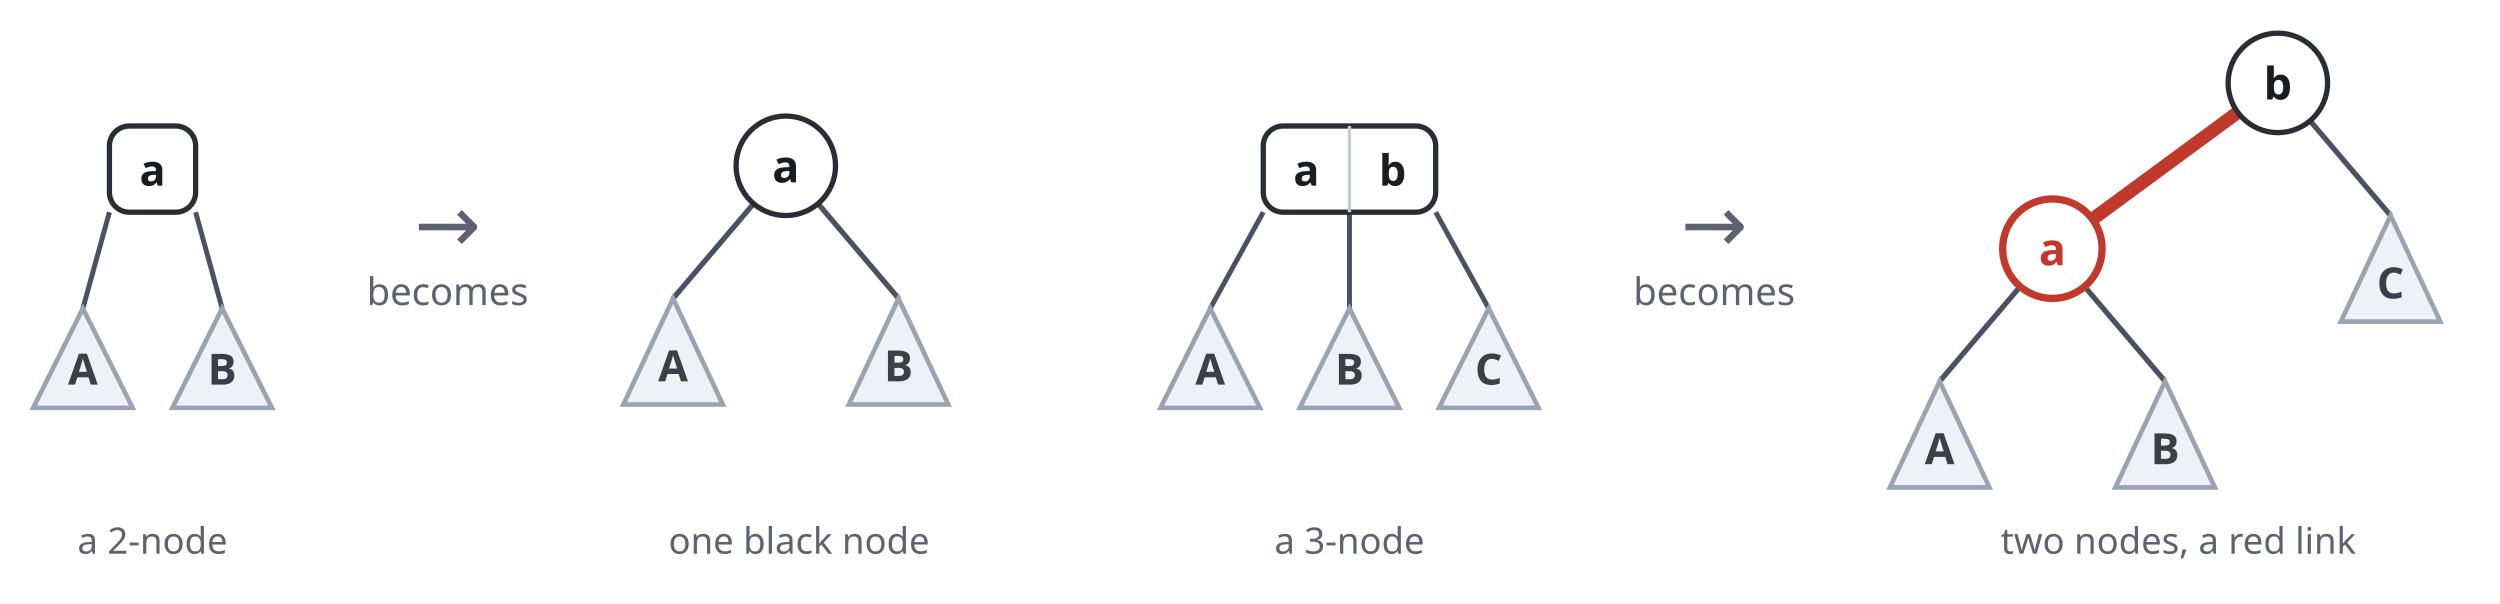
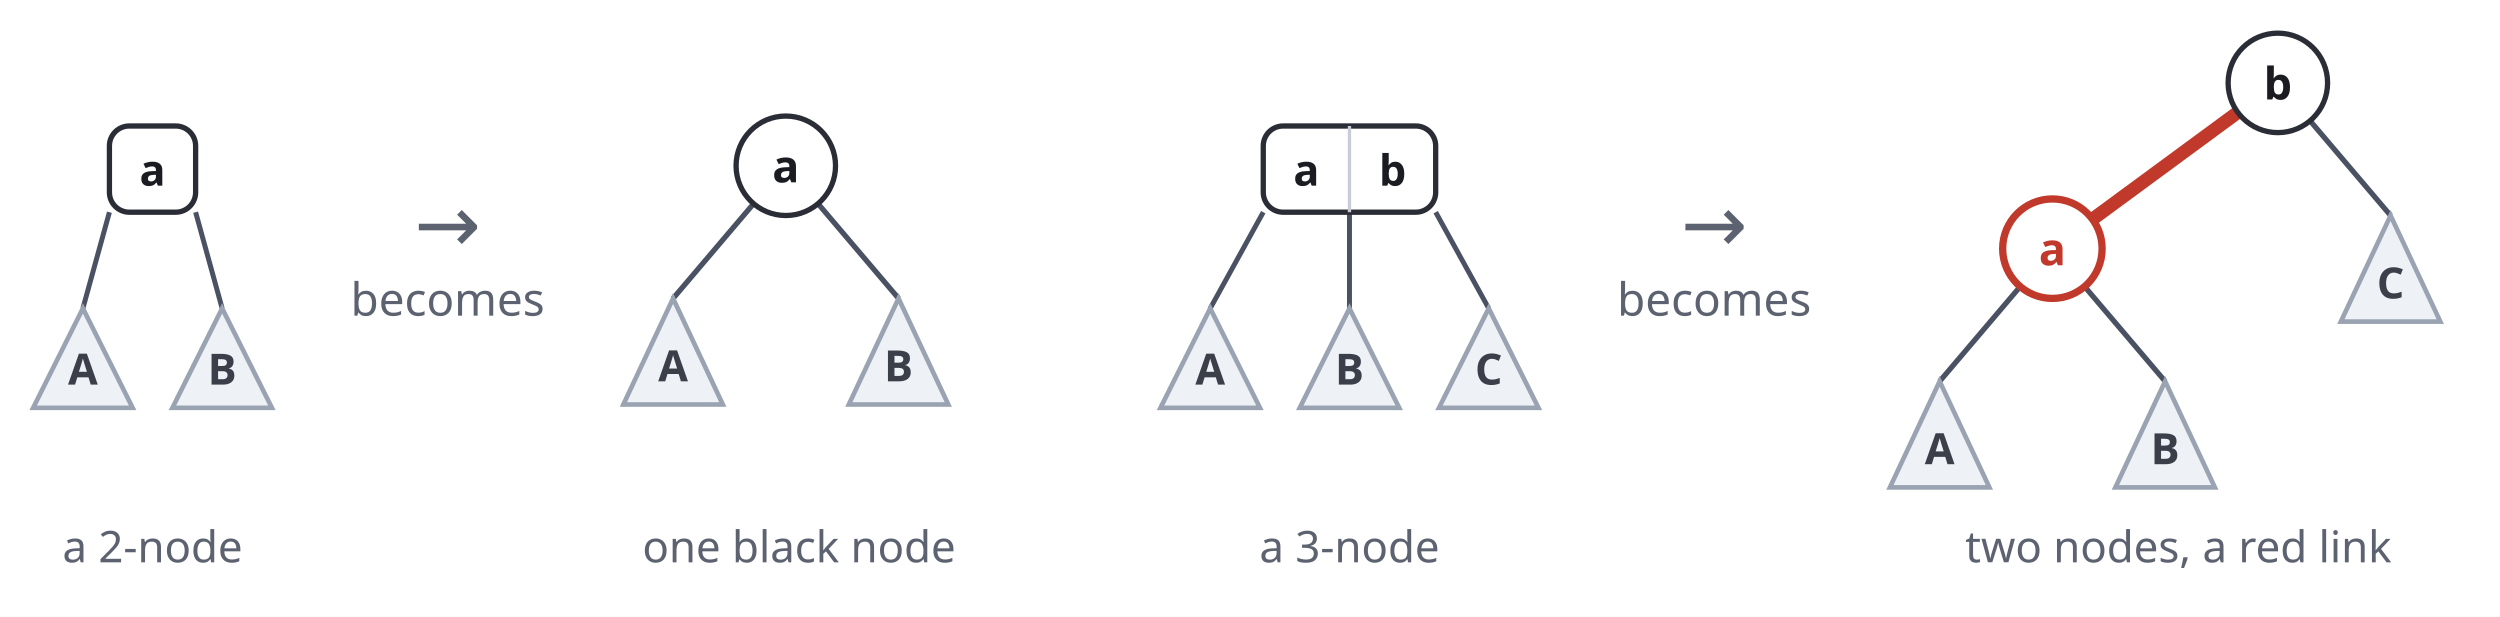
- <svg xmlns="http://www.w3.org/2000/svg" width="754" height="182" viewBox="0 0 754 182" role="img" font-family="system-ui, sans-serif" aria-label="A 2-node, 2-3 view: the node holding a at the top; the node holding a has children, left to right, subtree A, subtree B, becomes a at the root; a has left child subtree A by a black link and right child subtree B by a black link. A 3-node, 2-3 view: the node holding a and b at the top; the node holding a and b has children, left to right, subtree A, subtree B, subtree C, becomes b at the root; b has left child a by a red link and right child subtree C by a black link; a has left child subtree A by a black link and right child subtree B by a black link.">
-   <rect width="754" height="182" fill="#fff" />
+ <svg xmlns="http://www.w3.org/2000/svg" width="754" height="186" viewBox="0 0 754 186" role="img" font-family="system-ui, sans-serif" aria-label="A 2-node, 2-3 view: the node holding a at the top; the node holding a has children, left to right, subtree A, subtree B, becomes a at the root; a has left child subtree A by a black link and right child subtree B by a black link. A 3-node, 2-3 view: the node holding a and b at the top; the node holding a and b has children, left to right, subtree A, subtree B, subtree C, becomes b at the root; b has left child a by a red link and right child subtree C by a black link; a has left child subtree A by a black link and right child subtree B by a black link.">
+   <rect width="754" height="186" fill="#fff" />
  <line x1="33" y1="64" x2="25" y2="93" stroke="#4a5163" stroke-width="1.5" />
  <line x1="59" y1="64" x2="67" y2="93" stroke="#4a5163" stroke-width="1.5" />
  <path d="M25,93 L10,123 L40,123 Z" fill="#eef1f6" stroke="#9aa3b2" stroke-width="1.4" />
  <text x="25" y="116" font-size="13" font-weight="600" fill="#3a3f4a" text-anchor="middle">A</text>
  <path d="M67,93 L52,123 L82,123 Z" fill="#eef1f6" stroke="#9aa3b2" stroke-width="1.4" />
  <text x="67" y="116" font-size="13" font-weight="600" fill="#3a3f4a" text-anchor="middle">B</text>
  <rect x="33" y="38" width="26" height="26" rx="6" fill="#fff" stroke="#2a2d36" stroke-width="1.6" />
  <text x="46" y="56" font-size="13" font-weight="600" fill="#1a1c22" text-anchor="middle">a</text>
-   <text x="46" y="167" font-size="11" font-weight="400" fill="#5c6270" text-anchor="middle">a 2-node</text>
+   <text x="46" y="169.6" font-size="13.2" font-weight="400" fill="#5c6270" text-anchor="middle">a 2-node</text>
  <text x="135" y="76" font-size="24" font-weight="400" fill="#5c6270" text-anchor="middle">→</text>
-   <text x="135" y="92" font-size="11.5" font-weight="400" fill="#5c6270" text-anchor="middle">becomes</text>
+   <text x="135" y="95.2" font-size="13.8" font-weight="400" fill="#5c6270" text-anchor="middle">becomes</text>
  <line x1="237" y1="50" x2="203" y2="90" stroke="#4a5163" stroke-width="1.6" />
  <line x1="237" y1="50" x2="271" y2="90" stroke="#4a5163" stroke-width="1.6" />
  <path d="M203,90 L188,122 L218,122 Z" fill="#eef1f6" stroke="#9aa3b2" stroke-width="1.4" />
  <text x="203" y="115" font-size="13" font-weight="600" fill="#3a3f4a" text-anchor="middle">A</text>
  <circle cx="237" cy="50" r="15" fill="#fff" stroke="#2a2d36" stroke-width="1.6" />
  <text x="237" y="55" font-size="13.5" font-weight="600" fill="#1a1c22" text-anchor="middle">a</text>
  <path d="M271,90 L256,122 L286,122 Z" fill="#eef1f6" stroke="#9aa3b2" stroke-width="1.4" />
  <text x="271" y="115" font-size="13" font-weight="600" fill="#3a3f4a" text-anchor="middle">B</text>
-   <text x="241" y="167" font-size="11" font-weight="400" fill="#5c6270" text-anchor="middle">one black node</text>
+   <text x="241" y="169.6" font-size="13.2" font-weight="400" fill="#5c6270" text-anchor="middle">one black node</text>
  <line x1="381" y1="64" x2="365" y2="93" stroke="#4a5163" stroke-width="1.5" />
  <line x1="407" y1="64" x2="407" y2="93" stroke="#4a5163" stroke-width="1.5" />
  <line x1="433" y1="64" x2="449" y2="93" stroke="#4a5163" stroke-width="1.5" />
  <path d="M365,93 L350,123 L380,123 Z" fill="#eef1f6" stroke="#9aa3b2" stroke-width="1.4" />
  <text x="365" y="116" font-size="13" font-weight="600" fill="#3a3f4a" text-anchor="middle">A</text>
  <path d="M407,93 L392,123 L422,123 Z" fill="#eef1f6" stroke="#9aa3b2" stroke-width="1.4" />
  <text x="407" y="116" font-size="13" font-weight="600" fill="#3a3f4a" text-anchor="middle">B</text>
  <path d="M449,93 L434,123 L464,123 Z" fill="#eef1f6" stroke="#9aa3b2" stroke-width="1.4" />
  <text x="449" y="116" font-size="13" font-weight="600" fill="#3a3f4a" text-anchor="middle">C</text>
  <rect x="381" y="38" width="52" height="26" rx="6" fill="#fff" stroke="#2a2d36" stroke-width="1.6" />
  <line x1="407" y1="38" x2="407" y2="64" stroke="#c8ccd6" stroke-width="1" />
  <text x="394" y="56" font-size="13" font-weight="600" fill="#1a1c22" text-anchor="middle">a</text>
  <text x="420" y="56" font-size="13" font-weight="600" fill="#1a1c22" text-anchor="middle">b</text>
-   <text x="407" y="167" font-size="11" font-weight="400" fill="#5c6270" text-anchor="middle">a 3-node</text>
+   <text x="407" y="169.6" font-size="13.2" font-weight="400" fill="#5c6270" text-anchor="middle">a 3-node</text>
  <text x="517" y="76" font-size="24" font-weight="400" fill="#5c6270" text-anchor="middle">→</text>
-   <text x="517" y="92" font-size="11.5" font-weight="400" fill="#5c6270" text-anchor="middle">becomes</text>
+   <text x="517" y="95.2" font-size="13.8" font-weight="400" fill="#5c6270" text-anchor="middle">becomes</text>
  <line x1="619" y1="75" x2="585" y2="115" stroke="#4a5163" stroke-width="1.6" />
  <line x1="619" y1="75" x2="653" y2="115" stroke="#4a5163" stroke-width="1.6" />
  <line x1="687" y1="25" x2="619" y2="75" stroke="#c0392b" stroke-width="4" />
  <line x1="687" y1="25" x2="721" y2="65" stroke="#4a5163" stroke-width="1.6" />
  <path d="M585,115 L570,147 L600,147 Z" fill="#eef1f6" stroke="#9aa3b2" stroke-width="1.4" />
  <text x="585" y="140" font-size="13" font-weight="600" fill="#3a3f4a" text-anchor="middle">A</text>
  <circle cx="619" cy="75" r="15" fill="#fff" stroke="#c0392b" stroke-width="2.2" />
  <text x="619" y="80" font-size="13.5" font-weight="600" fill="#c0392b" text-anchor="middle">a</text>
  <path d="M653,115 L638,147 L668,147 Z" fill="#eef1f6" stroke="#9aa3b2" stroke-width="1.4" />
  <text x="653" y="140" font-size="13" font-weight="600" fill="#3a3f4a" text-anchor="middle">B</text>
  <circle cx="687" cy="25" r="15" fill="#fff" stroke="#2a2d36" stroke-width="1.6" />
  <text x="687" y="30" font-size="13.5" font-weight="600" fill="#1a1c22" text-anchor="middle">b</text>
  <path d="M721,65 L706,97 L736,97 Z" fill="#eef1f6" stroke="#9aa3b2" stroke-width="1.4" />
  <text x="721" y="90" font-size="13" font-weight="600" fill="#3a3f4a" text-anchor="middle">C</text>
-   <text x="657" y="167" font-size="11" font-weight="400" fill="#5c6270" text-anchor="middle">two nodes, a red link</text>
+   <text x="657" y="169.6" font-size="13.2" font-weight="400" fill="#5c6270" text-anchor="middle">two nodes, a red link</text>
</svg>
